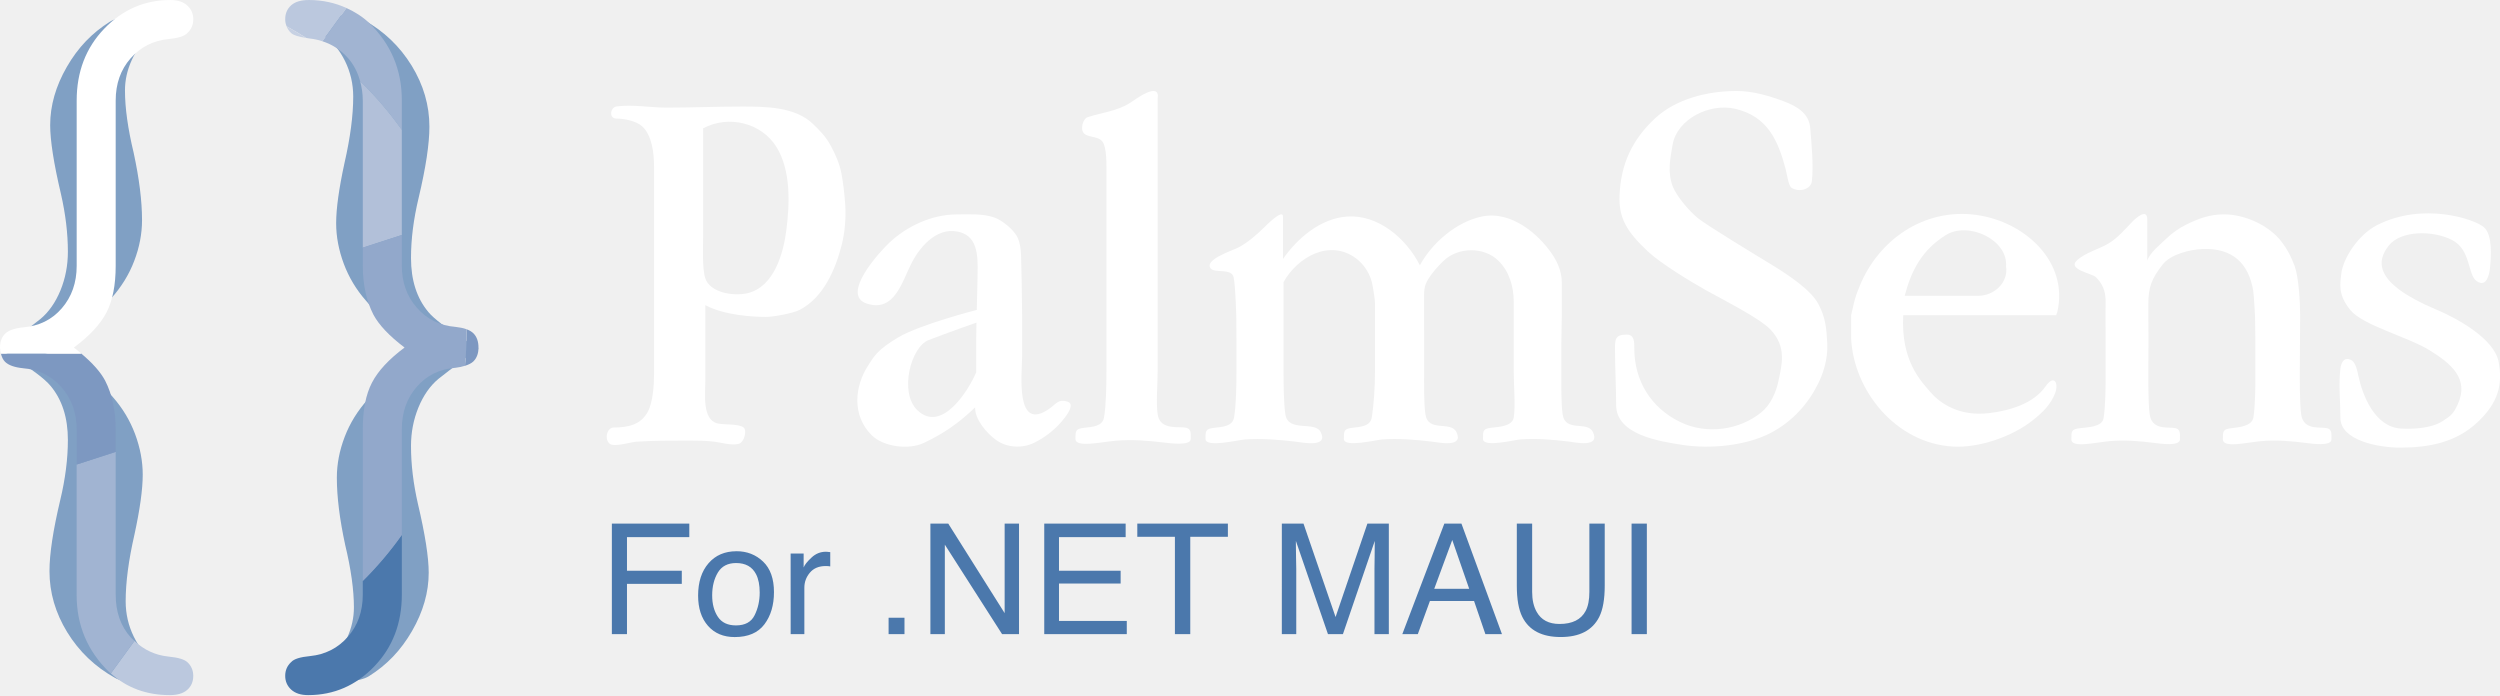
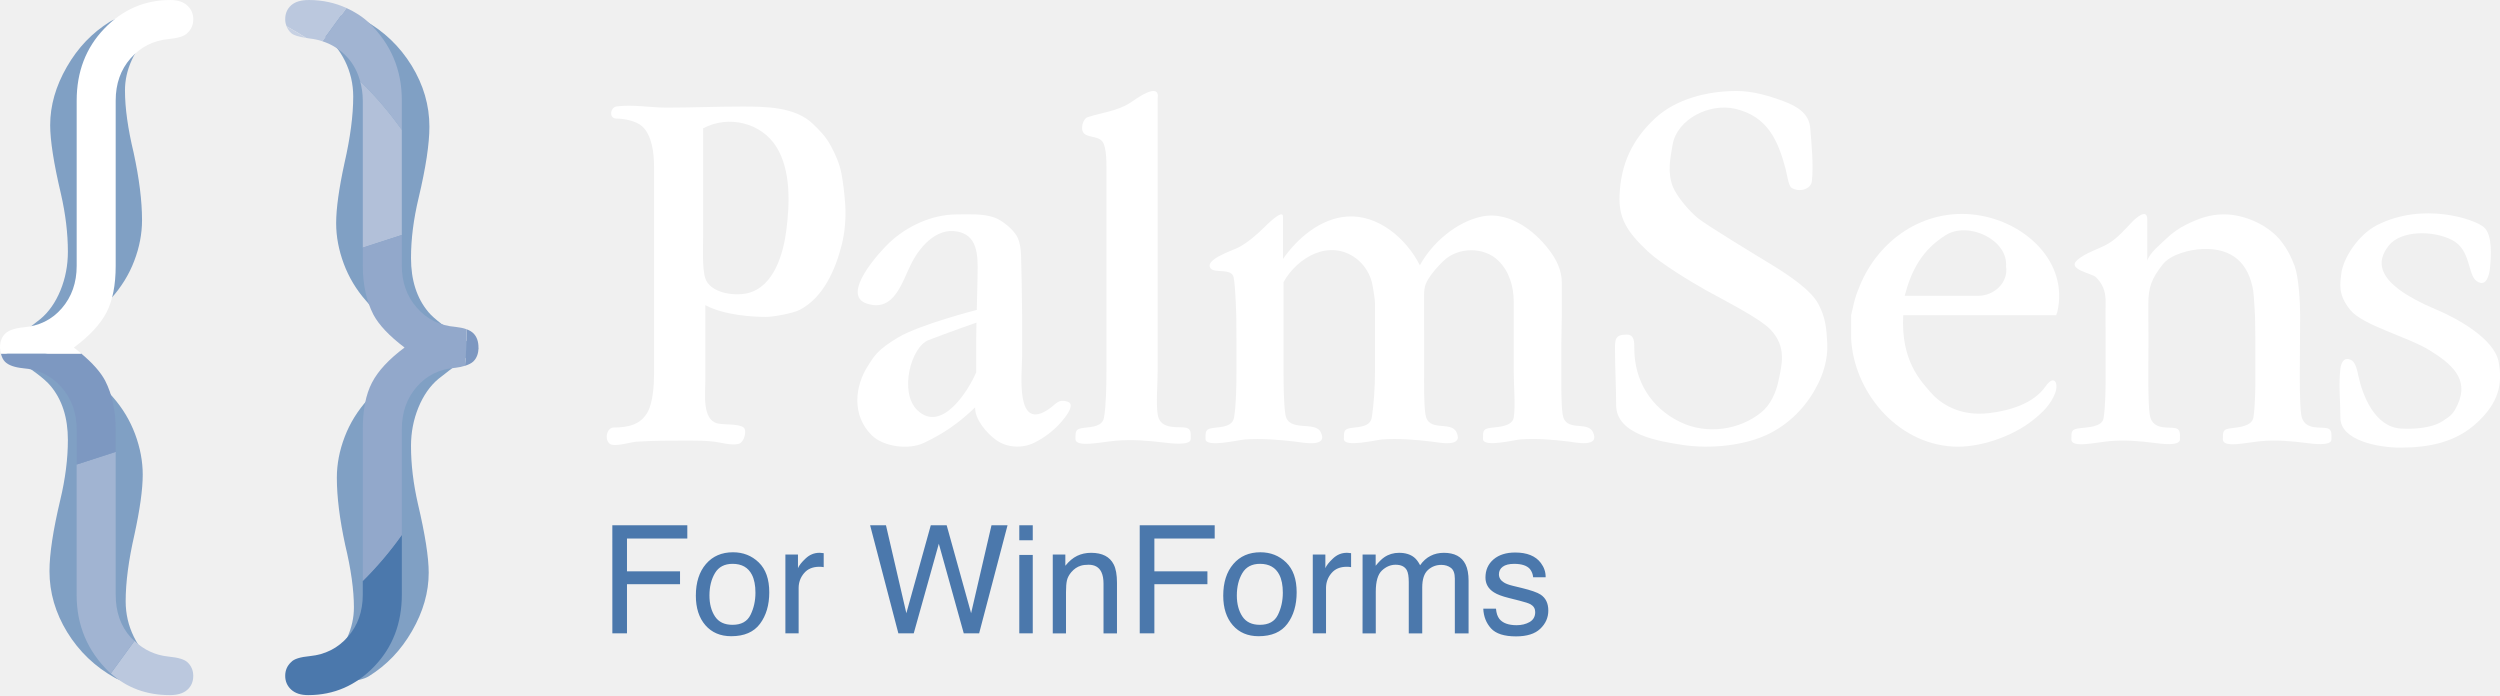
<svg xmlns="http://www.w3.org/2000/svg" width="132.73" height="36.905" version="1.1" viewBox="0 0 132.73 36.905">
  <g transform="translate(-25.93,-20.731)">
    <g fill="#80a0c4">
      <path d="m36.168 21.653c-0.9 0.178-1.656 0.499-2.273 0.964-0.406 0.342-0.73 0.776-0.969 1.302-0.241 0.526-0.361 1.063-0.361 1.611 0 0.928 0.154 2.035 0.463 3.32 0.295 1.367 0.443 2.556 0.443 3.568 0 0.723-0.139 1.449-0.417 2.172-0.276 0.726-0.691 1.396-1.247 2.011-0.528 0.641-1.108 1.14-1.736 1.495-0.628 0.357-1.51 0.685-2.642 0.986v0.082c1.145 0.369 2.053 0.752 2.725 1.148s1.26 0.894 1.764 1.497c0.519 0.588 0.913 1.244 1.184 1.967 0.269 0.726 0.406 1.442 0.406 2.153 0 0.779-0.148 1.844-0.443 3.199-0.309 1.353-0.463 2.529-0.463 3.525 0 0.67 0.146 1.299 0.435 1.888 0.289 0.586 0.663 1.032 1.117 1.331 0.432 0.357 1.104 0.622 2.014 0.8 0 0-3.064 0.646-4.128 0.051-1.067-0.593-1.912-1.403-2.542-2.428-0.628-1.027-0.941-2.105-0.941-3.24 0-0.916 0.191-2.172 0.571-3.773 0.272-1.133 0.406-2.199 0.406-3.197 0-1.177-0.306-2.134-0.923-2.871-0.615-0.738-2.659-1.92-2.659-1.92s1.595-1.203 2.125-1.627c0.443-0.369 0.797-0.875 1.062-1.516 0.263-0.644 0.395-1.326 0.395-2.052 0-0.969-0.122-1.994-0.369-3.074-0.38-1.613-0.571-2.83-0.571-3.65 0-1.039 0.295-2.071 0.886-3.096s1.334-1.8 2.29-2.399 4.398-0.227 4.398-0.227z" />
      <path d="m41.117 56.86c0.9-0.178 1.656-0.499 2.273-0.964 0.406-0.342 0.73-0.776 0.969-1.302 0.241-0.526 0.361-1.063 0.361-1.611 0-0.928-0.154-2.035-0.463-3.32-0.295-1.367-0.443-2.556-0.443-3.568 0-0.723 0.139-1.449 0.417-2.172 0.276-0.726 0.691-1.396 1.247-2.011 0.528-0.641 1.108-1.14 1.736-1.495 0.628-0.357 1.51-0.685 2.642-0.986v-0.082c-1.145-0.369-2.053-0.752-2.725-1.148s-1.26-0.894-1.764-1.497c-0.519-0.588-0.913-1.244-1.184-1.967-0.269-0.726-0.406-1.442-0.406-2.153 0-0.779 0.148-1.844 0.443-3.199 0.309-1.353 0.463-2.529 0.463-3.525 0-0.67-0.146-1.299-0.435-1.888-0.289-0.586-0.663-1.032-1.117-1.331-0.432-0.357-1.104-0.622-2.014-0.8 0 0 3.064-0.646 4.128-0.051 1.067 0.593 1.912 1.403 2.542 2.428 0.628 1.027 0.941 2.105 0.941 3.24 0 0.916-0.191 2.172-0.571 3.773-0.272 1.133-0.406 2.199-0.406 3.197 0 1.177 0.306 2.134 0.923 2.871 0.615 0.738 2.659 1.92 2.659 1.92s-1.595 1.203-2.125 1.627c-0.443 0.369-0.797 0.875-1.062 1.516-0.263 0.644-0.395 1.326-0.395 2.052 0 0.969 0.122 1.994 0.369 3.074 0.38 1.613 0.571 2.83 0.571 3.65 0 1.039-0.295 2.071-0.886 3.096s-1.334 1.8-2.29 2.399-4.398 0.227-4.398 0.227z" />
    </g>
  </g>
  <g transform="translate(-25.93,-20.731)" display="none">
    <path d="m38.763 62.282c12.15 0 22.132-9.43 23.03-21.354h-46.06c0.898 11.924 10.88 21.354 23.03 21.354z" fill="none" />
    <path d="m10.025 37.588h5.684c0.799-11.423 9.938-20.565 21.352-21.396v-5.697c-14.544 0.846-26.221 12.54-27.036 27.092z" fill="#28295e" />
    <path d="m67.5 40.956h-5.697c-0.831 11.414-9.973 20.553-21.396 21.352v5.684c14.552-0.815 26.246-12.492 27.092-27.036z" fill="#bbc8de" />
  </g>
  <g transform="translate(-25.93,-20.731)">
    <path d="m42.315 20.732c-0.406 0-0.715 0.093-0.926 0.28s-0.317 0.435-0.317 0.743c0 0.136 0.028 0.259 0.074 0.373 0.351 0.197 0.699 0.396 1.036 0.614 0.074 0.011 0.124 0.028 0.207 0.036 0.231 0.024 0.448 0.075 0.657 0.142l1.281-1.763c-0.602-0.273-1.267-0.426-2.011-0.426" fill="#bbc8de" />
    <path d="m44.325 21.158-1.281 1.763c0.511 0.163 0.961 0.449 1.342 0.87 0.32 0.354 0.533 0.775 0.662 1.247 0.815 0.792 1.555 1.657 2.215 2.587v-1.579c0-1.609-0.577-2.974-1.731-4.095-0.362-0.341-0.77-0.595-1.206-0.793" fill="#a1b4d2" />
    <path d="m50.693 38.209 8e-3 0.169c0 0.598-0.029 1.19-0.084 1.774 0.19-0.06 0.348-0.135 0.449-0.236 0.179-0.179 0.268-0.423 0.268-0.731 0-0.325-0.09-0.577-0.268-0.756-0.09-0.09-0.214-0.163-0.373-0.22" fill="#7d98c1" />
    <path d="m47.263 49.131c-0.62 0.874-1.313 1.691-2.072 2.444v0.723c0 0.894-0.264 1.641-0.792 2.242s-1.199 0.943-2.011 1.024c-0.52 0.049-0.853 0.154-0.999 0.317-0.211 0.195-0.317 0.439-0.317 0.731s0.106 0.536 0.317 0.731 0.512 0.293 0.902 0.293c1.365 0 2.535-0.508 3.51-1.524s1.463-2.287 1.463-3.815v-3.167" fill="#4b78ac" />
    <path d="m41.145 22.129c0.052 0.133 0.13 0.253 0.243 0.358 0.136 0.122 0.418 0.202 0.792 0.257-0.337-0.218-0.685-0.418-1.036-0.614" fill="#c7d1e3" />
    <path d="m45.048 25.039c0.087 0.319 0.143 0.658 0.143 1.032v7.809l2.072-0.673v-5.58c-0.659-0.93-1.4-1.795-2.215-2.587" fill="#b2c0d9" />
    <path d="m47.263 33.205-2.072 0.673v0.942c0 1.008 0.187 1.877 0.56 2.608 0.293 0.553 0.845 1.138 1.658 1.755-0.829 0.617-1.406 1.239-1.731 1.865s-0.487 1.45-0.487 2.474v8.053c0.759-0.754 1.452-1.57 2.072-2.444v-5.608c0-0.894 0.264-1.645 0.792-2.255 0.528-0.609 1.215-0.946 2.06-1.011 0.197-0.022 0.356-0.06 0.501-0.106 0.055-0.584 0.084-1.176 0.084-1.774l-8e-3 -0.169c-0.158-0.057-0.351-0.097-0.578-0.122-0.829-0.065-1.511-0.402-2.048-1.012-0.536-0.609-0.804-1.361-0.804-2.255v-1.615" fill="#92a8cb" />
    <path d="m33.07 54.758-1.255 1.726c0.847 0.763 1.888 1.152 3.132 1.152 0.406 0 0.715-0.094 0.926-0.28 0.211-0.187 0.317-0.435 0.317-0.743 0-0.293-0.106-0.537-0.317-0.731-0.163-0.146-0.496-0.244-1-0.293-0.705-0.072-1.303-0.357-1.804-0.831" fill="#bbc8de" />
    <path d="m32.071 44.721-2.072 0.673v6.928c0 1.609 0.577 2.974 1.73 4.095l0.086 0.066 1.255-1.726-0.194-0.181c-0.537-0.593-0.804-1.353-0.804-2.279v-7.577" fill="#a1b4d2" />
    <path d="m30.246 39.504h-4.267c0.041 0.171 0.106 0.323 0.219 0.436 0.179 0.179 0.495 0.293 0.951 0.341 0.829 0.065 1.511 0.402 2.048 1.012 0.536 0.609 0.804 1.361 0.804 2.254v1.848l2.072-0.673v-1.174c0-1.007-0.187-1.877-0.561-2.608-0.241-0.456-0.67-0.935-1.265-1.435" fill="#7d98c1" />
    <path d="m29.853 39.184c0.829-0.617 1.406-1.239 1.731-1.865 0.325-0.625 0.488-1.45 0.488-2.474v-8.775c0-0.894 0.264-1.641 0.792-2.242s1.198-0.943 2.011-1.024c0.52-0.049 0.853-0.154 1-0.317 0.211-0.195 0.317-0.439 0.317-0.731s-0.106-0.536-0.317-0.731c-0.212-0.195-0.512-0.293-0.902-0.293-1.365 0-2.535 0.508-3.51 1.524s-1.462 2.287-1.462 3.815v8.775c0 0.894-0.264 1.645-0.792 2.255-0.528 0.609-1.215 0.946-2.06 1.011-0.455 0.049-0.772 0.163-0.951 0.341s-0.268 0.422-0.268 0.731c0 0.12 0.025 0.22 0.05 0.32h4.267c-0.126-0.106-0.25-0.212-0.393-0.32z" fill="#fff" />
    <g display="none" fill="#4b78ac">
      <path d="m58.483 48.499h3.896v0.665h-3.107v1.886h2.725v0.665h-2.725v2.716h-0.789v-5.931z" />
      <path d="m62.902 52.287c0-0.316 0.044-0.611 0.133-0.885 0.088-0.274 0.221-0.512 0.398-0.714s0.395-0.361 0.652-0.478 0.558-0.175 0.901-0.175c0.337 0 0.637 0.058 0.897 0.175 0.26 0.116 0.479 0.275 0.656 0.478s0.31 0.44 0.399 0.714c0.088 0.274 0.133 0.569 0.133 0.885s-0.044 0.609-0.133 0.88-0.222 0.508-0.399 0.71-0.396 0.361-0.656 0.478-0.56 0.174-0.897 0.174c-0.344 0-0.644-0.058-0.901-0.174-0.258-0.116-0.475-0.275-0.652-0.478s-0.31-0.439-0.398-0.71c-0.089-0.271-0.133-0.565-0.133-0.88zm0.748 0c0 0.26 0.034 0.491 0.104 0.693s0.165 0.371 0.287 0.507 0.265 0.24 0.428 0.312c0.164 0.072 0.336 0.108 0.52 0.108s0.355-0.036 0.519-0.108c0.163-0.072 0.306-0.176 0.428-0.312s0.217-0.305 0.287-0.507 0.104-0.433 0.104-0.693-0.035-0.492-0.104-0.694-0.165-0.372-0.287-0.511c-0.122-0.138-0.265-0.244-0.428-0.316-0.164-0.072-0.336-0.108-0.519-0.108s-0.356 0.036-0.52 0.108c-0.163 0.072-0.306 0.178-0.428 0.316-0.122 0.139-0.217 0.309-0.287 0.511s-0.104 0.434-0.104 0.694z" />
      <path d="m67.878 50.136h0.665v0.905h0.017c0.171-0.349 0.382-0.606 0.631-0.772 0.249-0.167 0.565-0.244 0.947-0.233v0.748c-0.282 0-0.523 0.039-0.723 0.116s-0.36 0.191-0.482 0.34-0.21 0.333-0.266 0.548c-0.056 0.216-0.083 0.46-0.083 0.731v1.911h-0.706z" />
      <path d="m73.095 48.499h2.035c0.914 0 1.617 0.232 2.11 0.698 0.493 0.465 0.739 1.174 0.739 2.126 0 0.499-0.055 0.94-0.166 1.325s-0.282 0.709-0.515 0.972c-0.232 0.263-0.529 0.464-0.889 0.603-0.36 0.138-0.787 0.208-1.279 0.208h-2.035v-5.931zm0.789 5.267h1.312c0.088 0 0.199-7e-3 0.333-0.021 0.133-0.014 0.274-0.047 0.423-0.1 0.15-0.052 0.298-0.128 0.444-0.229 0.147-0.1 0.278-0.235 0.395-0.407 0.116-0.172 0.211-0.386 0.286-0.644 0.075-0.257 0.112-0.569 0.112-0.935 0-0.354-0.035-0.671-0.104-0.951s-0.183-0.517-0.34-0.71-0.361-0.343-0.61-0.449c-0.25-0.105-0.557-0.158-0.922-0.158h-1.329v4.602z" />
      <path d="m82.498 53.068c-0.094 0.477-0.302 0.839-0.624 1.088s-0.727 0.374-1.215 0.374c-0.344 0-0.643-0.057-0.895-0.17-0.253-0.113-0.465-0.27-0.637-0.469s-0.301-0.438-0.387-0.714c-0.086-0.277-0.135-0.579-0.146-0.905 0-0.321 0.05-0.619 0.15-0.893s0.239-0.511 0.419-0.71 0.393-0.354 0.64-0.465c0.246-0.111 0.516-0.167 0.81-0.167 0.382 0 0.699 0.079 0.951 0.237s0.454 0.359 0.606 0.603 0.258 0.509 0.316 0.797 0.082 0.562 0.07 0.822h-3.214c-6e-3 0.188 0.017 0.367 0.066 0.536 0.05 0.169 0.13 0.319 0.241 0.449s0.252 0.234 0.424 0.312c0.171 0.078 0.374 0.116 0.606 0.116 0.293 0 0.537-0.069 0.731-0.208 0.194-0.138 0.321-0.349 0.382-0.631h0.706zm-0.689-1.196c-0.011-0.166-0.048-0.324-0.112-0.474-0.064-0.149-0.15-0.278-0.258-0.386s-0.237-0.194-0.386-0.257-0.31-0.096-0.482-0.096c-0.183 0-0.347 0.032-0.494 0.096-0.146 0.063-0.273 0.151-0.378 0.262s-0.188 0.24-0.249 0.386c-0.061 0.147-0.097 0.303-0.108 0.469z" />
      <path d="m85.223 54.43h-0.756l-1.595-4.294h0.789l1.205 3.58h0.017l1.171-3.58h0.739z" />
      <path d="m91.112 53.068c-0.094 0.477-0.302 0.839-0.624 1.088s-0.727 0.374-1.215 0.374c-0.344 0-0.643-0.057-0.895-0.17-0.253-0.113-0.465-0.27-0.637-0.469s-0.301-0.438-0.387-0.714c-0.086-0.277-0.135-0.579-0.146-0.905 0-0.321 0.05-0.619 0.15-0.893s0.239-0.511 0.419-0.71 0.393-0.354 0.64-0.465c0.246-0.111 0.516-0.167 0.81-0.167 0.382 0 0.699 0.079 0.951 0.237s0.454 0.359 0.606 0.603 0.258 0.509 0.316 0.797 0.082 0.562 0.07 0.822h-3.214c-6e-3 0.188 0.017 0.367 0.066 0.536 0.05 0.169 0.13 0.319 0.241 0.449s0.252 0.234 0.424 0.312c0.171 0.078 0.374 0.116 0.606 0.116 0.293 0 0.537-0.069 0.731-0.208 0.194-0.138 0.321-0.349 0.382-0.631h0.706zm-0.69-1.196c-0.011-0.166-0.048-0.324-0.112-0.474-0.064-0.149-0.15-0.278-0.258-0.386s-0.237-0.194-0.386-0.257-0.31-0.096-0.482-0.096c-0.183 0-0.347 0.032-0.494 0.096-0.146 0.063-0.273 0.151-0.378 0.262s-0.188 0.24-0.249 0.386c-0.061 0.147-0.097 0.303-0.108 0.469z" />
      <path d="m91.942 48.499h0.706v5.931h-0.706z" />
      <path d="m93.512 52.287c0-0.316 0.044-0.611 0.133-0.885 0.088-0.274 0.221-0.512 0.398-0.714s0.395-0.361 0.652-0.478 0.558-0.175 0.901-0.175c0.337 0 0.637 0.058 0.897 0.175 0.26 0.116 0.479 0.275 0.656 0.478s0.31 0.44 0.399 0.714c0.088 0.274 0.133 0.569 0.133 0.885s-0.044 0.609-0.133 0.88-0.222 0.508-0.399 0.71-0.396 0.361-0.656 0.478-0.56 0.174-0.897 0.174c-0.344 0-0.644-0.058-0.901-0.174-0.258-0.116-0.475-0.275-0.652-0.478s-0.31-0.439-0.398-0.71c-0.089-0.271-0.133-0.565-0.133-0.88zm0.748 0c0 0.26 0.034 0.491 0.104 0.693s0.165 0.371 0.287 0.507 0.265 0.24 0.428 0.312c0.164 0.072 0.336 0.108 0.52 0.108s0.355-0.036 0.519-0.108c0.163-0.072 0.306-0.176 0.428-0.312s0.217-0.305 0.287-0.507 0.104-0.433 0.104-0.693-0.035-0.492-0.104-0.694-0.165-0.372-0.287-0.511c-0.122-0.138-0.265-0.244-0.428-0.316-0.164-0.072-0.336-0.108-0.519-0.108s-0.356 0.036-0.52 0.108c-0.163 0.072-0.306 0.178-0.428 0.316-0.122 0.139-0.217 0.309-0.287 0.511s-0.104 0.434-0.104 0.694z" />
      <path d="m98.538 50.136h0.706v0.581h0.017c0.116-0.238 0.299-0.411 0.548-0.519s0.523-0.162 0.822-0.162c0.332 0 0.622 0.061 0.868 0.183s0.451 0.287 0.615 0.494c0.163 0.208 0.287 0.447 0.37 0.718s0.125 0.56 0.125 0.864-0.04 0.593-0.121 0.864c-0.08 0.271-0.202 0.508-0.365 0.71-0.164 0.202-0.369 0.363-0.615 0.481-0.247 0.119-0.533 0.179-0.86 0.179-0.111 0-0.23-0.011-0.357-0.033s-0.254-0.06-0.382-0.112c-0.127-0.052-0.248-0.122-0.361-0.208-0.114-0.086-0.209-0.192-0.287-0.32h-0.017v2.218h-0.706v-5.939zm3.323 2.11c0-0.2-0.026-0.395-0.079-0.586s-0.133-0.361-0.241-0.511-0.247-0.269-0.416-0.357c-0.169-0.089-0.367-0.133-0.594-0.133-0.238 0-0.44 0.047-0.606 0.142s-0.302 0.217-0.407 0.37c-0.105 0.152-0.181 0.325-0.229 0.519-0.047 0.194-0.07 0.39-0.07 0.59 0 0.21 0.025 0.414 0.075 0.61 0.05 0.197 0.129 0.37 0.237 0.519 0.108 0.15 0.248 0.27 0.419 0.362 0.171 0.091 0.379 0.137 0.623 0.137 0.238 0 0.44-0.047 0.606-0.141s0.299-0.219 0.398-0.374c0.1-0.155 0.172-0.332 0.216-0.531 0.044-0.2 0.066-0.404 0.066-0.615z" />
      <path d="m107.11 53.068c-0.094 0.477-0.302 0.839-0.624 1.088s-0.727 0.374-1.215 0.374c-0.344 0-0.643-0.057-0.895-0.17-0.253-0.113-0.465-0.27-0.637-0.469s-0.301-0.438-0.387-0.714c-0.086-0.277-0.135-0.579-0.146-0.905 0-0.321 0.05-0.619 0.15-0.893s0.239-0.511 0.419-0.71 0.393-0.354 0.64-0.465c0.246-0.111 0.516-0.167 0.81-0.167 0.382 0 0.699 0.079 0.951 0.237s0.454 0.359 0.606 0.603 0.258 0.509 0.316 0.797 0.082 0.562 0.07 0.822h-3.214c-6e-3 0.188 0.017 0.367 0.066 0.536 0.05 0.169 0.13 0.319 0.241 0.449s0.252 0.234 0.424 0.312c0.171 0.078 0.374 0.116 0.606 0.116 0.293 0 0.537-0.069 0.731-0.208 0.194-0.138 0.321-0.349 0.382-0.631h0.706zm-0.689-1.196c-0.011-0.166-0.048-0.324-0.112-0.474-0.064-0.149-0.15-0.278-0.258-0.386s-0.237-0.194-0.386-0.257-0.31-0.096-0.482-0.096c-0.183 0-0.347 0.032-0.494 0.096-0.146 0.063-0.273 0.151-0.378 0.262s-0.188 0.24-0.249 0.386c-0.061 0.147-0.097 0.303-0.108 0.469z" />
      <path d="m107.88 50.136h0.665v0.905h0.017c0.171-0.349 0.382-0.606 0.631-0.772 0.249-0.167 0.565-0.244 0.947-0.233v0.748c-0.282 0-0.523 0.039-0.723 0.116s-0.36 0.191-0.482 0.34-0.21 0.333-0.266 0.548c-0.056 0.216-0.083 0.46-0.083 0.731v1.911h-0.706z" />
      <path d="m111.1 53.076c6e-3 0.161 0.042 0.293 0.108 0.399 0.066 0.105 0.153 0.189 0.262 0.253 0.108 0.064 0.229 0.11 0.365 0.137 0.136 0.028 0.275 0.042 0.419 0.042 0.111 0 0.227-8e-3 0.349-0.025s0.234-0.047 0.336-0.091 0.187-0.109 0.253-0.195c0.066-0.085 0.1-0.195 0.1-0.328 0-0.138-0.041-0.25-0.121-0.336-0.08-0.085-0.186-0.156-0.315-0.212-0.13-0.055-0.28-0.101-0.449-0.137s-0.342-0.073-0.519-0.112-0.349-0.086-0.515-0.141-0.316-0.127-0.449-0.216-0.24-0.202-0.32-0.341c-0.08-0.138-0.12-0.31-0.12-0.515 0-0.216 0.048-0.401 0.145-0.557 0.097-0.155 0.222-0.281 0.374-0.378s0.324-0.169 0.515-0.216 0.38-0.071 0.569-0.071c0.238 0 0.461 0.021 0.668 0.062 0.208 0.042 0.391 0.114 0.548 0.216 0.158 0.103 0.284 0.241 0.378 0.416s0.15 0.392 0.167 0.652h-0.706c-0.011-0.138-0.049-0.253-0.112-0.345-0.064-0.091-0.141-0.165-0.232-0.22-0.092-0.056-0.194-0.096-0.308-0.121s-0.229-0.038-0.345-0.038c-0.105 0-0.212 9e-3 -0.32 0.025s-0.207 0.046-0.295 0.088-0.161 0.099-0.216 0.171c-0.056 0.072-0.083 0.162-0.083 0.268 0 0.128 0.042 0.231 0.128 0.309s0.195 0.144 0.328 0.197 0.283 0.098 0.449 0.134 0.333 0.074 0.499 0.112c0.177 0.039 0.35 0.085 0.519 0.141s0.318 0.128 0.449 0.22c0.13 0.091 0.235 0.206 0.315 0.343 0.08 0.138 0.121 0.309 0.121 0.514 0 0.254-0.054 0.468-0.162 0.642s-0.249 0.313-0.424 0.418c-0.174 0.104-0.371 0.179-0.589 0.224-0.219 0.044-0.437 0.066-0.652 0.066-0.244 0-0.472-0.026-0.685-0.079s-0.403-0.136-0.569-0.25c-0.166-0.113-0.299-0.263-0.398-0.449-0.1-0.185-0.155-0.411-0.167-0.677h0.706z" />
    </g>
    <g fill="#fff">
      <path d="m122.46 36.856c-0.377-0.718-1.556-1.521-2.592-2.145-0.655-0.396-3.306-2.005-3.796-2.4-0.45-0.362-1.13-1.165-1.326-1.666-0.29-0.741-0.152-1.456-0.015-2.228 0.241-1.369 1.96-2.227 3.328-1.909 1.709 0.397 2.272 1.679 2.671 3.189 0.058 0.218 0.155 0.906 0.313 1.004 0.423 0.262 1.043 0.08 1.086-0.366 0.088-0.904-0.018-1.89-0.089-2.797-0.063-0.773-0.666-1.154-1.43-1.437-0.782-0.293-1.632-0.539-2.485-0.539-1.544 0-3.222 0.418-4.343 1.469-1.217 1.141-1.8 2.438-1.867 4.067-0.05 1.195 0.364 1.914 1.507 2.986 0.691 0.646 2.297 1.616 3.091 2.062 0.794 0.445 2.798 1.449 3.396 2.063 0.916 0.943 0.609 1.922 0.444 2.744-0.126 0.618-0.428 1.275-0.906 1.665-1.144 0.936-2.876 1.203-4.281 0.534-1.599-0.761-2.468-2.225-2.468-3.923 0-0.337 0.012-0.734-0.404-0.734-0.61 0-0.621 0.243-0.621 0.784 0 0.986 0.061 1.967 0.061 2.953 0 1.581 2.292 1.931 3.524 2.12 1.502 0.231 3.423 0.04 4.733-0.664 1.109-0.594 1.935-1.512 2.471-2.595 0.22-0.445 0.527-1.239 0.481-2.132s-0.105-1.391-0.481-2.106z" />
      <path d="m63.378 36.933c1.025 0.544 2.547 0.624 3.218 0.624 0.395 0 1.436-0.192 1.788-0.373 1.259-0.649 1.903-2.145 2.23-3.435 0.175-0.691 0.236-1.436 0.191-2.147-0.03-0.485-0.11-1.2-0.205-1.68-0.092-0.468-0.298-0.968-0.561-1.45-0.276-0.503-0.55-0.775-0.943-1.157-0.949-0.923-2.542-0.927-3.79-0.927-1.34 0-2.68 0.057-3.987 0.057-0.882 0-1.747-0.175-2.644-0.065-0.345 0.041-0.44 0.646-0.015 0.646 0.405 0 1.047 0.126 1.357 0.405 0.535 0.479 0.637 1.461 0.637 2.103v11.122c0 0.538-0.067 1.421-0.313 1.903-0.358 0.705-1.03 0.87-1.828 0.87-0.374 0-0.503 0.65-0.205 0.867 0.248 0.182 1.128-0.098 1.414-0.115 0.924-0.059 1.853-0.059 2.781-0.059 0.453 0 0.9 5e-3 1.349 0.059 0.405 0.049 0.904 0.217 1.293 0.115 0.316-0.081 0.446-0.727 0.265-0.868-0.271-0.213-1.02-0.128-1.395-0.219-0.816-0.202-0.638-1.605-0.638-2.22v-4.054zm-0.119-9.389c1.352-0.719 3.092-0.298 3.892 0.986 0.776 1.246 0.706 3.018 0.53 4.405-0.154 1.207-0.633 3.022-2.064 3.362-0.75 0.177-1.987-0.031-2.239-0.783-0.172-0.512-0.118-1.625-0.118-2.216v-5.753z" />
      <path d="m82.603 42.053c-0.476-0.147-0.586 0.105-0.934 0.357-1.872 1.347-1.473-1.876-1.473-2.742v-2.235c0-0.735-0.042-2.947-0.057-3.182-0.017-0.289-0.047-0.592-0.17-0.877-0.186-0.442-0.854-0.963-1.247-1.095-0.638-0.215-1.293-0.165-1.983-0.165-1.334 0-2.675 0.625-3.625 1.533-0.482 0.461-2.579 2.74-1.163 3.202 1.479 0.485 1.879-1.192 2.381-2.161 0.491-0.95 1.466-2.037 2.691-1.588 0.959 0.351 0.804 1.665 0.804 2.488 0 0.194-0.02 0.814-0.038 1.596 0 0-3.009 0.774-4.157 1.452-1.146 0.678-1.311 1.04-1.595 1.475-0.75 1.145-0.879 2.675 0.169 3.722 0.624 0.622 1.969 0.798 2.779 0.411 1.079-0.515 1.845-1.05 2.717-1.886-0.03 0.632 0.632 1.4 1.134 1.748 0.564 0.394 1.354 0.444 1.987 0.139 0.645-0.314 1.217-0.781 1.64-1.343 0.128-0.168 0.545-0.723 0.141-0.848zm-4.844-3.367v1.808c-0.393 0.948-1.837 3.269-3.129 2.011-0.973-0.945-0.34-3.355 0.598-3.718 0.937-0.363 2.544-0.93 2.544-0.93-8e-3 0.323-0.013 0.828-0.013 0.828z" />
      <path d="m87.393 37.609v-11.633c0.15-0.986-1.247 0.08-1.475 0.223-0.688 0.433-1.477 0.504-2.238 0.751-0.27 0.089-0.408 0.66-0.197 0.864 0.268 0.264 0.86 0.097 1.048 0.558 0.18 0.443 0.142 1.327 0.142 1.94v10.132c0 0.818-0.02 1.827-0.129 2.453-0.082 0.478-0.63 0.497-1.047 0.546-0.466 0.057-0.468 0.15-0.468 0.593 0 0.478 1.349 0.162 2.141 0.094 0.883-0.076 1.695-5e-3 2.573 0.098 0.268 0.031 1.409 0.19 1.405-0.19-3e-3 -0.323 0.065-0.594-0.404-0.617s-1.237 0.064-1.351-0.69c-0.093-0.619 0-1.597 0-2.361v-2.76z" />
      <path d="m108.85 37.609v-1.869c0-0.67-0.304-1.22-0.566-1.592-0.679-0.965-2.104-2.251-3.683-1.921-1.325 0.276-2.626 1.374-3.287 2.589-0.722-1.425-2.209-2.698-3.853-2.589-1.437 0.096-2.666 1.174-3.415 2.255v-2.255c0-0.445-0.944 0.526-1.004 0.584-0.398 0.39-0.91 0.837-1.413 1.085-0.298 0.147-1.784 0.626-1.42 1.088 0.211 0.268 1.114-0.034 1.218 0.474 0.106 0.506 0.141 2.152 0.141 2.152l8e-3 1.275v1.56c0 0.818-0.02 1.827-0.128 2.453-0.082 0.478-0.631 0.497-1.047 0.546-0.467 0.057-0.468 0.15-0.468 0.593 0 0.478 1.747 0.049 2.096 0.025 0.885-0.06 1.786 0.012 2.663 0.114 0.372 0.043 1.782 0.346 1.358-0.503-0.306-0.617-1.729 0.036-1.877-0.943-0.091-0.619-0.097-1.597-0.097-2.361v-4.661c0.727-1.31 2.429-2.302 3.835-1.27 0.44 0.323 0.815 0.866 0.909 1.548 0.04 0.295 0.112 0.587 0.112 0.891v3.567c0 0.818-0.067 1.827-0.172 2.453-0.08 0.478-0.616 0.497-1.024 0.546-0.454 0.057-0.456 0.15-0.456 0.593 0 0.478 1.704 0.049 2.047 0.025 0.863-0.06 1.744 0.012 2.6 0.114 0.364 0.043 1.74 0.346 1.328-0.503-0.299-0.617-1.502 0.036-1.646-0.943-0.09-0.619-0.069-1.597-0.069-2.361v-1.485l-3e-3 -1.275v-0.926c0-0.471-0.023-0.742 0.228-1.143 0.225-0.36 0.493-0.651 0.792-0.946 0.766-0.753 2.16-0.779 2.933-0.014 0.577 0.571 0.807 1.383 0.807 2.176v3.687c0 0.818 0.101 1.827 0 2.453-0.08 0.478-0.789 0.497-1.189 0.546-0.443 0.057-0.444 0.15-0.444 0.593 0 0.478 1.665 0.049 2 0.025 0.843-0.06 1.704 0.012 2.541 0.114 0.354 0.043 1.699 0.346 1.297-0.503-0.292-0.617-1.468 0.036-1.609-0.943-0.087-0.619-0.067-1.597-0.067-2.361v-1.485l0.021-1.275z" />
      <path d="m132 37.132c-0.011 0.03 0 0 0 0z" />
      <path d="m130.85 32.14c-2.809-0.375-5.199 1.364-6.178 3.759-0.143 0.354-0.242 0.601-0.323 0.963-0.067 0.296-0.138 0.602-0.138 0.602v1.229c0.125 2.768 2.368 5.566 5.393 5.747 1.393 0.085 3.153-0.529 4.236-1.385 0.541-0.426 0.979-0.858 1.205-1.461 0.188-0.504-0.041-1.022-0.513-0.348-0.644 0.924-1.928 1.294-3.013 1.42-1.596 0.185-2.609-0.543-3.106-1.125s-1.57-1.652-1.437-4.076h8.121c6e-3 -0.02 0.021-0.06 0.058-0.168 0.625-2.646-1.719-4.811-4.306-5.155zm0.105 4.296h-3.902c0.36-1.373 0.931-2.438 2.182-3.223 1.187-0.744 3.317 0.237 3.2 1.666 0.133 0.844-0.623 1.557-1.481 1.557z" />
      <path d="m155.25 37.156c-3.311-1.4-3.152-2.562-2.489-3.394 0.644-0.807 2.355-0.809 3.358-0.286 1.02 0.532 0.803 1.835 1.308 2.183 0.521 0.359 0.668-0.361 0.702-0.71 0.059-0.598 0.143-1.75-0.324-2.154-0.515-0.446-3.261-1.349-5.68-0.108-0.994 0.51-1.804 1.766-1.894 2.592-0.059 0.536-0.184 1.095 0.485 1.914 0.67 0.818 3.047 1.42 4.195 2.128s2.127 1.51 1.506 2.875c-0.219 0.479-0.339 0.601-0.835 0.911-0.588 0.367-1.541 0.414-2.179 0.377-1.391-0.078-2.042-1.766-2.261-2.791-0.046-0.223-0.132-0.702-0.367-0.836-0.402-0.225-0.552 0.155-0.588 0.439-0.104 0.848 0 1.764 0 2.618 0 1.219 2.065 1.583 3.152 1.583 1.584 0 3.009-0.293 4.13-1.353 1.092-1.025 1.344-1.983 1.119-3.196-0.225-1.212-2.126-2.281-3.338-2.794z" />
      <path d="m148.05 37.501c0-0.743-0.079-2.072-0.298-2.66-0.19-0.506-0.372-0.845-0.652-1.225-0.688-0.936-2.005-1.504-3.087-1.504-0.755 0-1.314 0.206-1.984 0.529-0.383 0.186-0.775 0.456-1.077 0.752-0.326 0.319-0.861 0.725-1.02 1.17v-2.187c0-0.592-0.573-0.099-0.793 0.126-0.378 0.39-0.783 0.874-1.263 1.156-0.521 0.308-1.27 0.498-1.696 0.915-0.475 0.467 0.831 0.682 1.02 0.868 0.36 0.353 0.503 0.727 0.52 1.198 4e-3 0.171-2e-3 0.836-2e-3 0.836l2e-3 1.281v2.283c0 0.167-4e-3 1.269-0.107 1.895-0.077 0.478-0.876 0.482-1.269 0.532-0.439 0.057-0.441 0.15-0.441 0.593 0 0.478 1.271 0.162 2.017 0.094 0.832-0.076 1.597-5e-3 2.424 0.098 0.252 0.031 1.327 0.19 1.324-0.19-3e-3 -0.323 0.061-0.594-0.381-0.617s-1.118 0.042-1.226-0.712c-0.088-0.619-0.072-2.094-0.072-2.374 0-0.41 8e-3 -1.616 8e-3 -1.616l-8e-3 -1.282v-0.557c0-0.965 0.184-1.375 0.749-2.115 0.427-0.562 1.475-0.812 2.141-0.837 1.572-0.059 2.431 0.755 2.677 2.203 0.035 0.209 0.098 1.347 0.098 1.347l0.017 1.24v2.283s0 1.24-0.102 1.866c-0.077 0.478-0.789 0.527-1.182 0.576-0.439 0.057-0.441 0.15-0.441 0.593 0 0.478 1.271 0.162 2.017 0.094 0.832-0.076 1.597-5e-3 2.424 0.098 0.252 0.031 1.327 0.19 1.324-0.19-3e-3 -0.323 0.061-0.594-0.381-0.617s-1.118 0.042-1.226-0.712c-0.088-0.619-0.072-2.094-0.072-2.374 0 0 0.017-2.113 0.017-2.856z" />
    </g>
-     <g fill="#4b78ac" stroke-width="1.028">
-       <path transform="matrix(1.0051 0 0 .99494 25.93 20.731)" d="m32.32 27.941h4.091v0.723h-3.292v1.791h2.895v0.703h-2.895v2.682h-0.799zm6.556 5.432q0.719 0 0.984-0.542 0.269-0.546 0.269-1.212 0-0.602-0.193-0.98-0.305-0.594-1.052-0.594-0.662 0-0.964 0.506-0.301 0.506-0.301 1.22 0 0.687 0.301 1.144 0.301 0.458 0.956 0.458zm0.028-3.959q0.831 0 1.405 0.554 0.574 0.554 0.574 1.63 0 1.04-0.506 1.718-0.506 0.679-1.57 0.679-0.887 0-1.409-0.598-0.522-0.602-0.522-1.614 0-1.084 0.55-1.726 0.55-0.642 1.478-0.642zm-0.024 0.02m2.883 0.104h0.687v0.743q0.084-0.217 0.414-0.526 0.329-0.313 0.759-0.313 0.02 0 0.068 4e-3t0.165 0.016v0.763q-0.064-0.012-0.12-0.016-0.052-4e-3 -0.116-4e-3 -0.546 0-0.839 0.353-0.293 0.349-0.293 0.807v2.473h-0.723zm5.175 3.425h0.839v0.875h-0.839zm2.208-5.023h0.943l2.979 4.778v-4.778h0.759v5.898h-0.895l-3.023-4.774v4.774h-0.763zm2.288 0m3.726 0h4.3v0.723h-3.521v1.791h3.256v0.683h-3.256v1.999h3.581v0.703h-4.36zm2.18 0m7.52 0v0.703h-1.987v5.195h-0.811v-5.195h-1.987v-0.703zm2.85 0h1.144l1.694 4.986 1.682-4.986h1.132v5.898h-0.759v-3.481q0-0.181 8e-3 -0.598 8e-3 -0.418 8e-3 -0.895l-1.682 4.974h-0.791l-1.694-4.974v0.181q0 0.217 8e-3 0.662 0.012 0.442 0.012 0.65v3.481h-0.763zm9.897 3.481-0.895-2.606-0.952 2.606zm-1.313-3.481h0.903l2.14 5.898h-0.875l-0.598-1.766h-2.333l-0.638 1.766h-0.819zm0.414 0m4.224 0v3.646q0 0.642 0.241 1.068 0.357 0.642 1.204 0.642 1.016 0 1.381-0.695 0.197-0.377 0.197-1.016v-3.646h0.811v3.312q0 1.088-0.293 1.674-0.538 1.068-2.031 1.068t-2.027-1.068q-0.293-0.586-0.293-1.674v-3.312zm1.514 0m3.738 0h0.807v5.898h-0.807z" aria-label="For .NET MAUI" />
-     </g>
+     <path d="m58.44 48.619h3.981v0.703h-3.203v1.742h2.816v0.684h-2.816v2.609h-0.777zm6.379 5.285q0.699 0 0.957-0.527 0.262-0.531 0.262-1.18 0-0.586-0.188-0.953-0.297-0.578-1.023-0.578-0.645 0-0.938 0.492-0.293 0.492-0.293 1.188 0 0.668 0.293 1.113 0.293 0.445 0.93 0.445zm0.027-3.852q0.809 0 1.367 0.539 0.559 0.539 0.559 1.586 0 1.012-0.492 1.672-0.492 0.66-1.527 0.66-0.863 0-1.371-0.582-0.508-0.586-0.508-1.57 0-1.055 0.535-1.68 0.535-0.625 1.438-0.625zm-0.023 0.02m2.805 0.102h0.668v0.723q0.082-0.211 0.402-0.512 0.32-0.305 0.738-0.305 0.02 0 0.066 0.004 0.047 0.004 0.16 0.016v0.742q-0.062-0.012-0.117-0.016-0.051-0.004-0.113-0.004-0.531 0-0.816 0.344-0.285 0.34-0.285 0.785v2.406h-0.703zm5.34-1.555 1.082 4.668 1.297-4.668h0.844l1.297 4.668 1.082-4.668h0.852l-1.508 5.738h-0.816l-1.324-4.758-1.332 4.758h-0.816l-1.5-5.738zm7.078 1.574h0.715v4.164h-0.715zm0-1.574h0.715v0.797h-0.715zm1.777 1.555h0.668v0.594q0.297-0.367 0.629-0.527 0.332-0.16 0.738-0.16 0.891 0 1.203 0.621 0.172 0.34 0.172 0.973v2.684h-0.715v-2.637q0-0.383-0.113-0.617-0.188-0.391-0.68-0.391-0.25 0-0.41 0.051-0.289 0.086-0.508 0.344-0.176 0.207-0.23 0.43-0.051 0.219-0.051 0.629v2.191h-0.703zm1.652-0.102m2.965-1.453h3.981v0.703h-3.203v1.742h2.816v0.684h-2.816v2.609h-0.777zm6.379 5.285q0.699 0 0.957-0.527 0.262-0.531 0.262-1.18 0-0.586-0.188-0.953-0.297-0.578-1.023-0.578-0.645 0-0.938 0.492-0.293 0.492-0.293 1.188 0 0.668 0.293 1.113 0.293 0.445 0.93 0.445zm0.027-3.852q0.809 0 1.367 0.539 0.559 0.539 0.559 1.586 0 1.012-0.492 1.672-0.492 0.66-1.527 0.66-0.863 0-1.371-0.582-0.508-0.586-0.508-1.57 0-1.055 0.535-1.68 0.535-0.625 1.438-0.625zm-0.023 0.02m2.805 0.102h0.668v0.723q0.082-0.211 0.402-0.512 0.32-0.305 0.738-0.305 0.019 0 0.066 0.004t0.16 0.016v0.742q-0.062-0.012-0.117-0.016-0.051-0.004-0.113-0.004-0.531 0-0.816 0.344-0.285 0.34-0.285 0.785v2.406h-0.703zm2.644 0h0.695v0.594q0.25-0.309 0.453-0.449 0.348-0.238 0.789-0.238 0.5 0 0.805 0.246 0.172 0.141 0.312 0.414 0.234-0.336 0.551-0.496 0.316-0.164 0.711-0.164 0.844 0 1.148 0.609 0.164 0.328 0.164 0.883v2.785h-0.73v-2.906q0-0.418-0.211-0.574-0.207-0.156-0.508-0.156-0.414 0-0.715 0.277-0.297 0.277-0.297 0.926v2.434h-0.715v-2.731q0-0.426-0.102-0.621-0.16-0.293-0.598-0.293-0.398 0-0.727 0.309-0.324 0.309-0.324 1.117v2.219h-0.703zm7.082 2.871q0.031 0.352 0.176 0.539 0.266 0.34 0.922 0.34 0.391 0 0.688-0.168 0.297-0.172 0.297-0.527 0-0.27-0.238-0.41-0.152-0.086-0.602-0.199l-0.559-0.141q-0.535-0.133-0.789-0.297-0.453-0.285-0.453-0.789 0-0.594 0.426-0.961 0.43-0.367 1.152-0.367 0.945 0 1.363 0.555 0.262 0.352 0.254 0.758h-0.664q-0.019-0.238-0.168-0.434-0.242-0.277-0.84-0.277-0.398 0-0.605 0.152-0.203 0.152-0.203 0.402 0 0.273 0.27 0.438 0.156 0.098 0.461 0.172l0.465 0.113q0.758 0.184 1.016 0.355 0.41 0.27 0.41 0.848 0 0.559-0.426 0.965-0.422 0.406-1.289 0.406-0.934 0-1.324-0.422-0.387-0.426-0.414-1.051z" fill="#4b78ac" stroke-width=".929" aria-label="For WinForms" />
  </g>
</svg>
